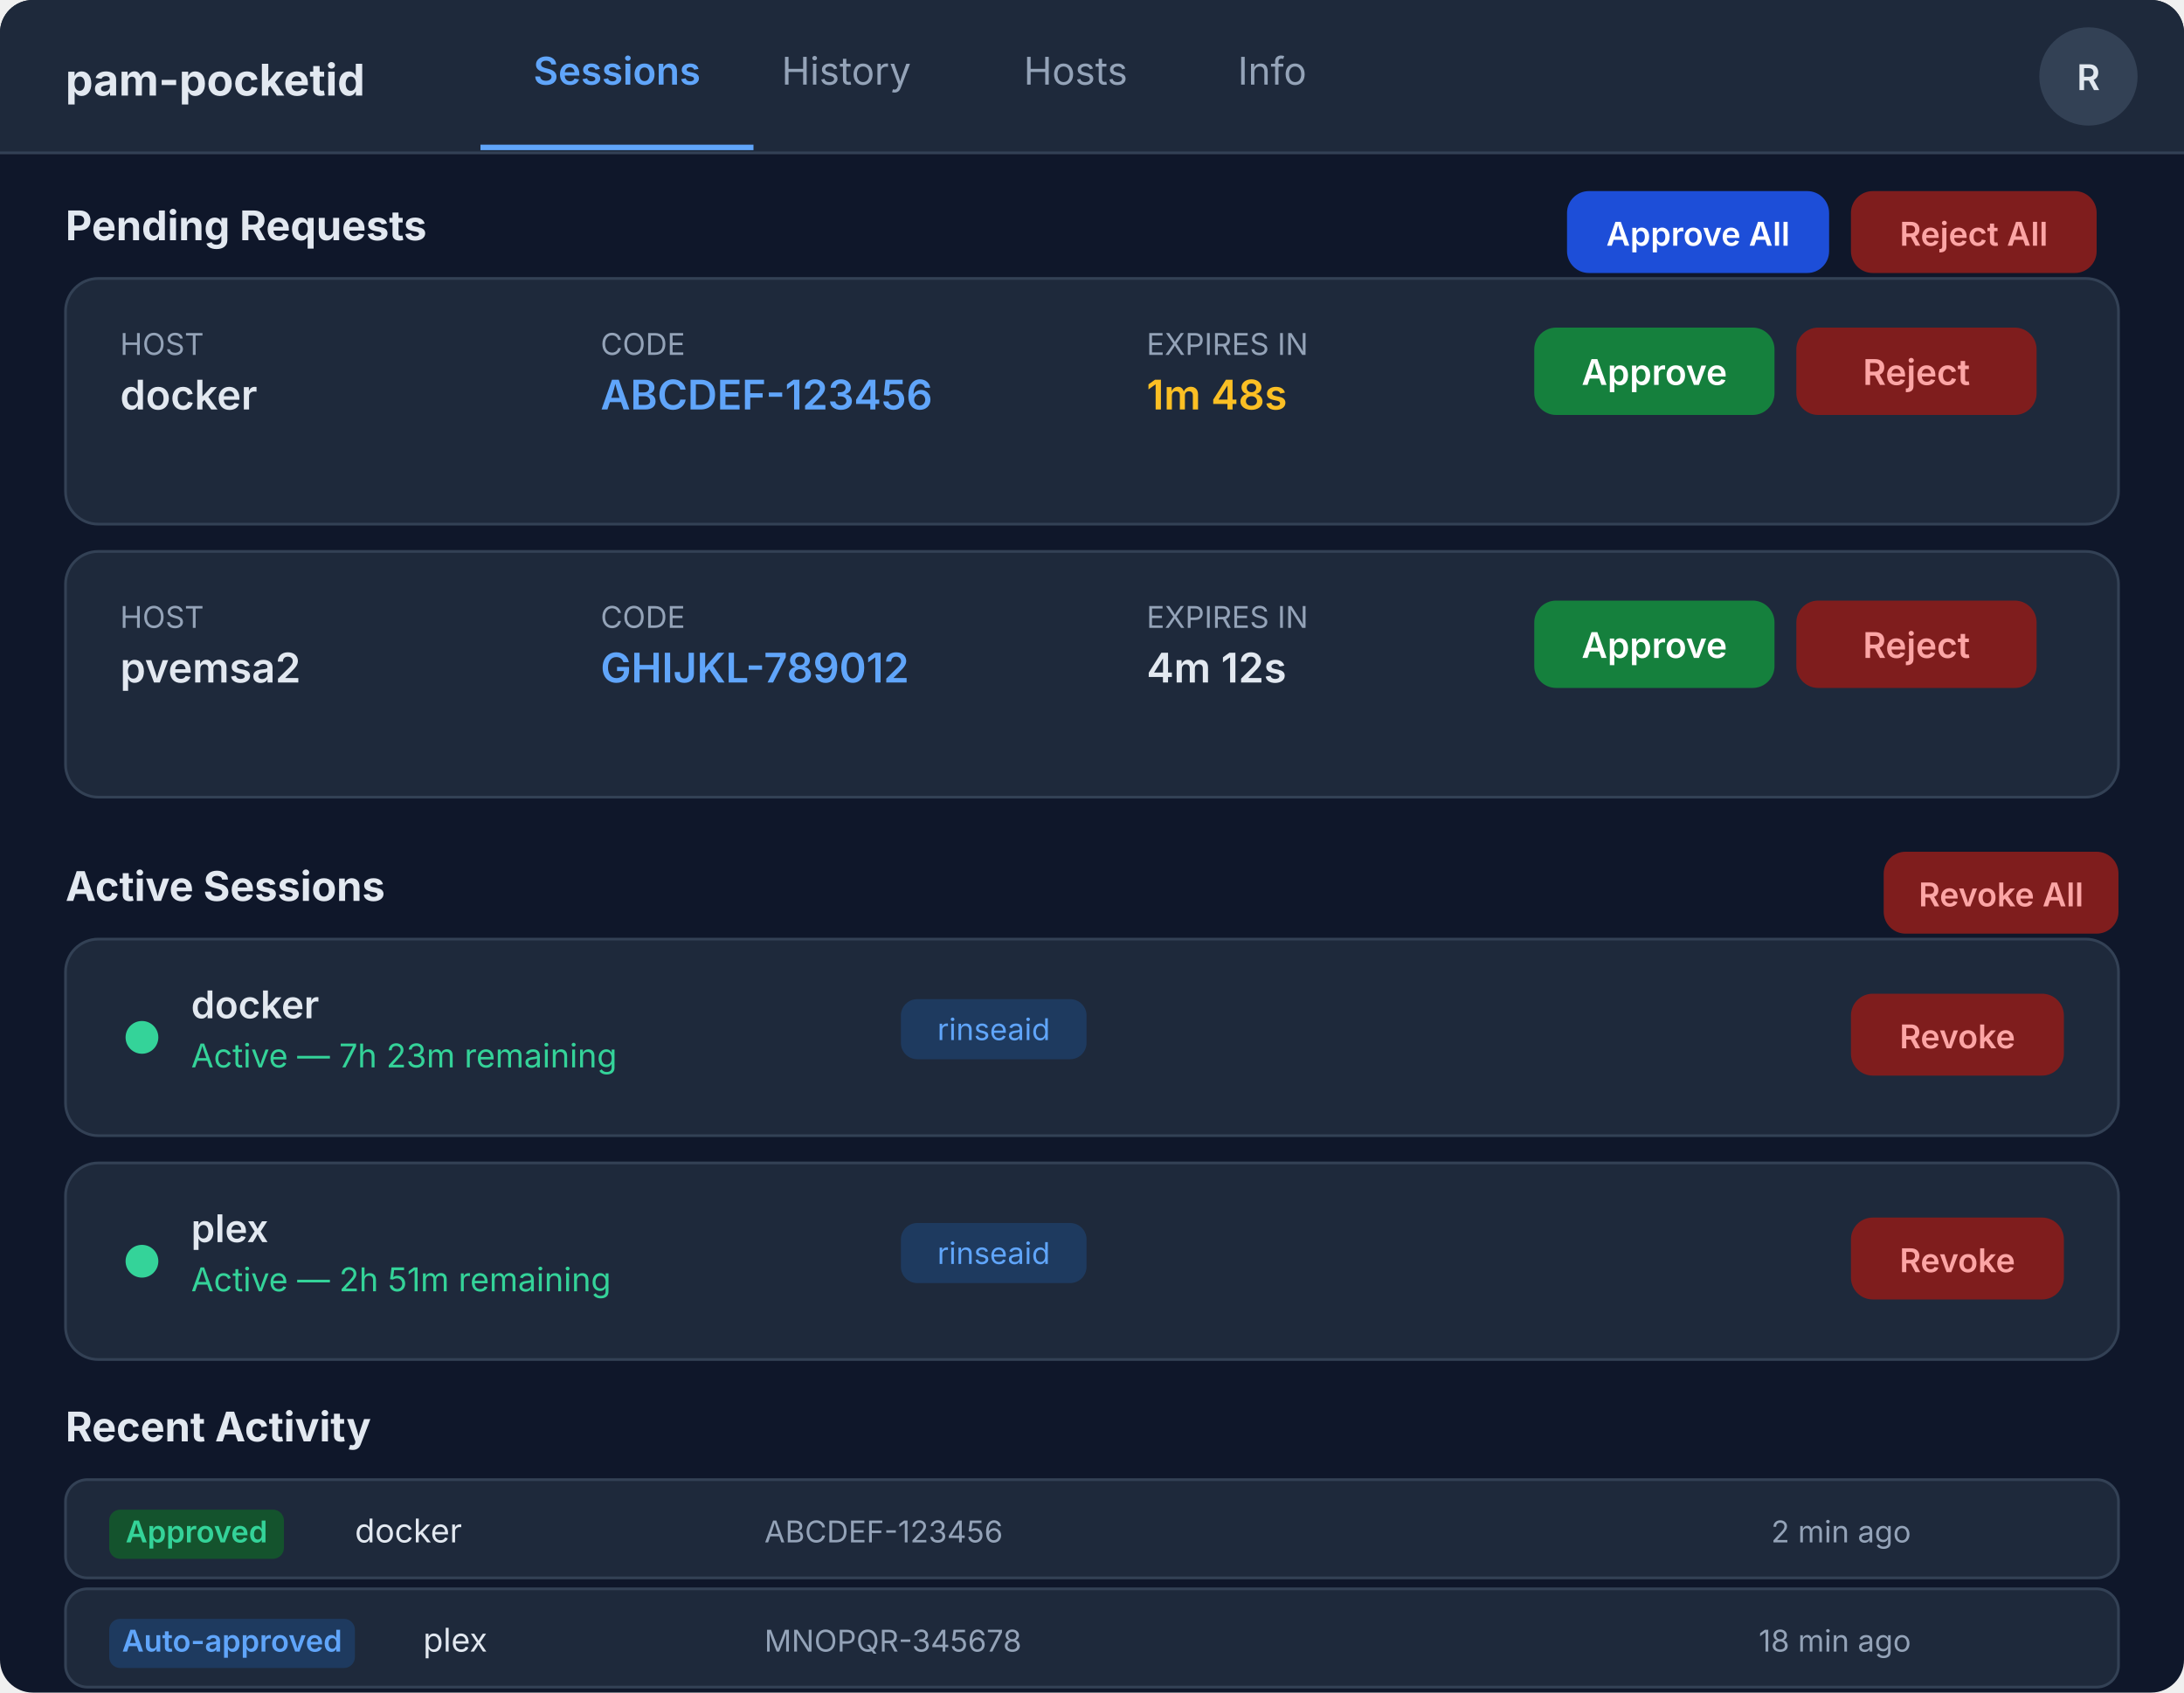
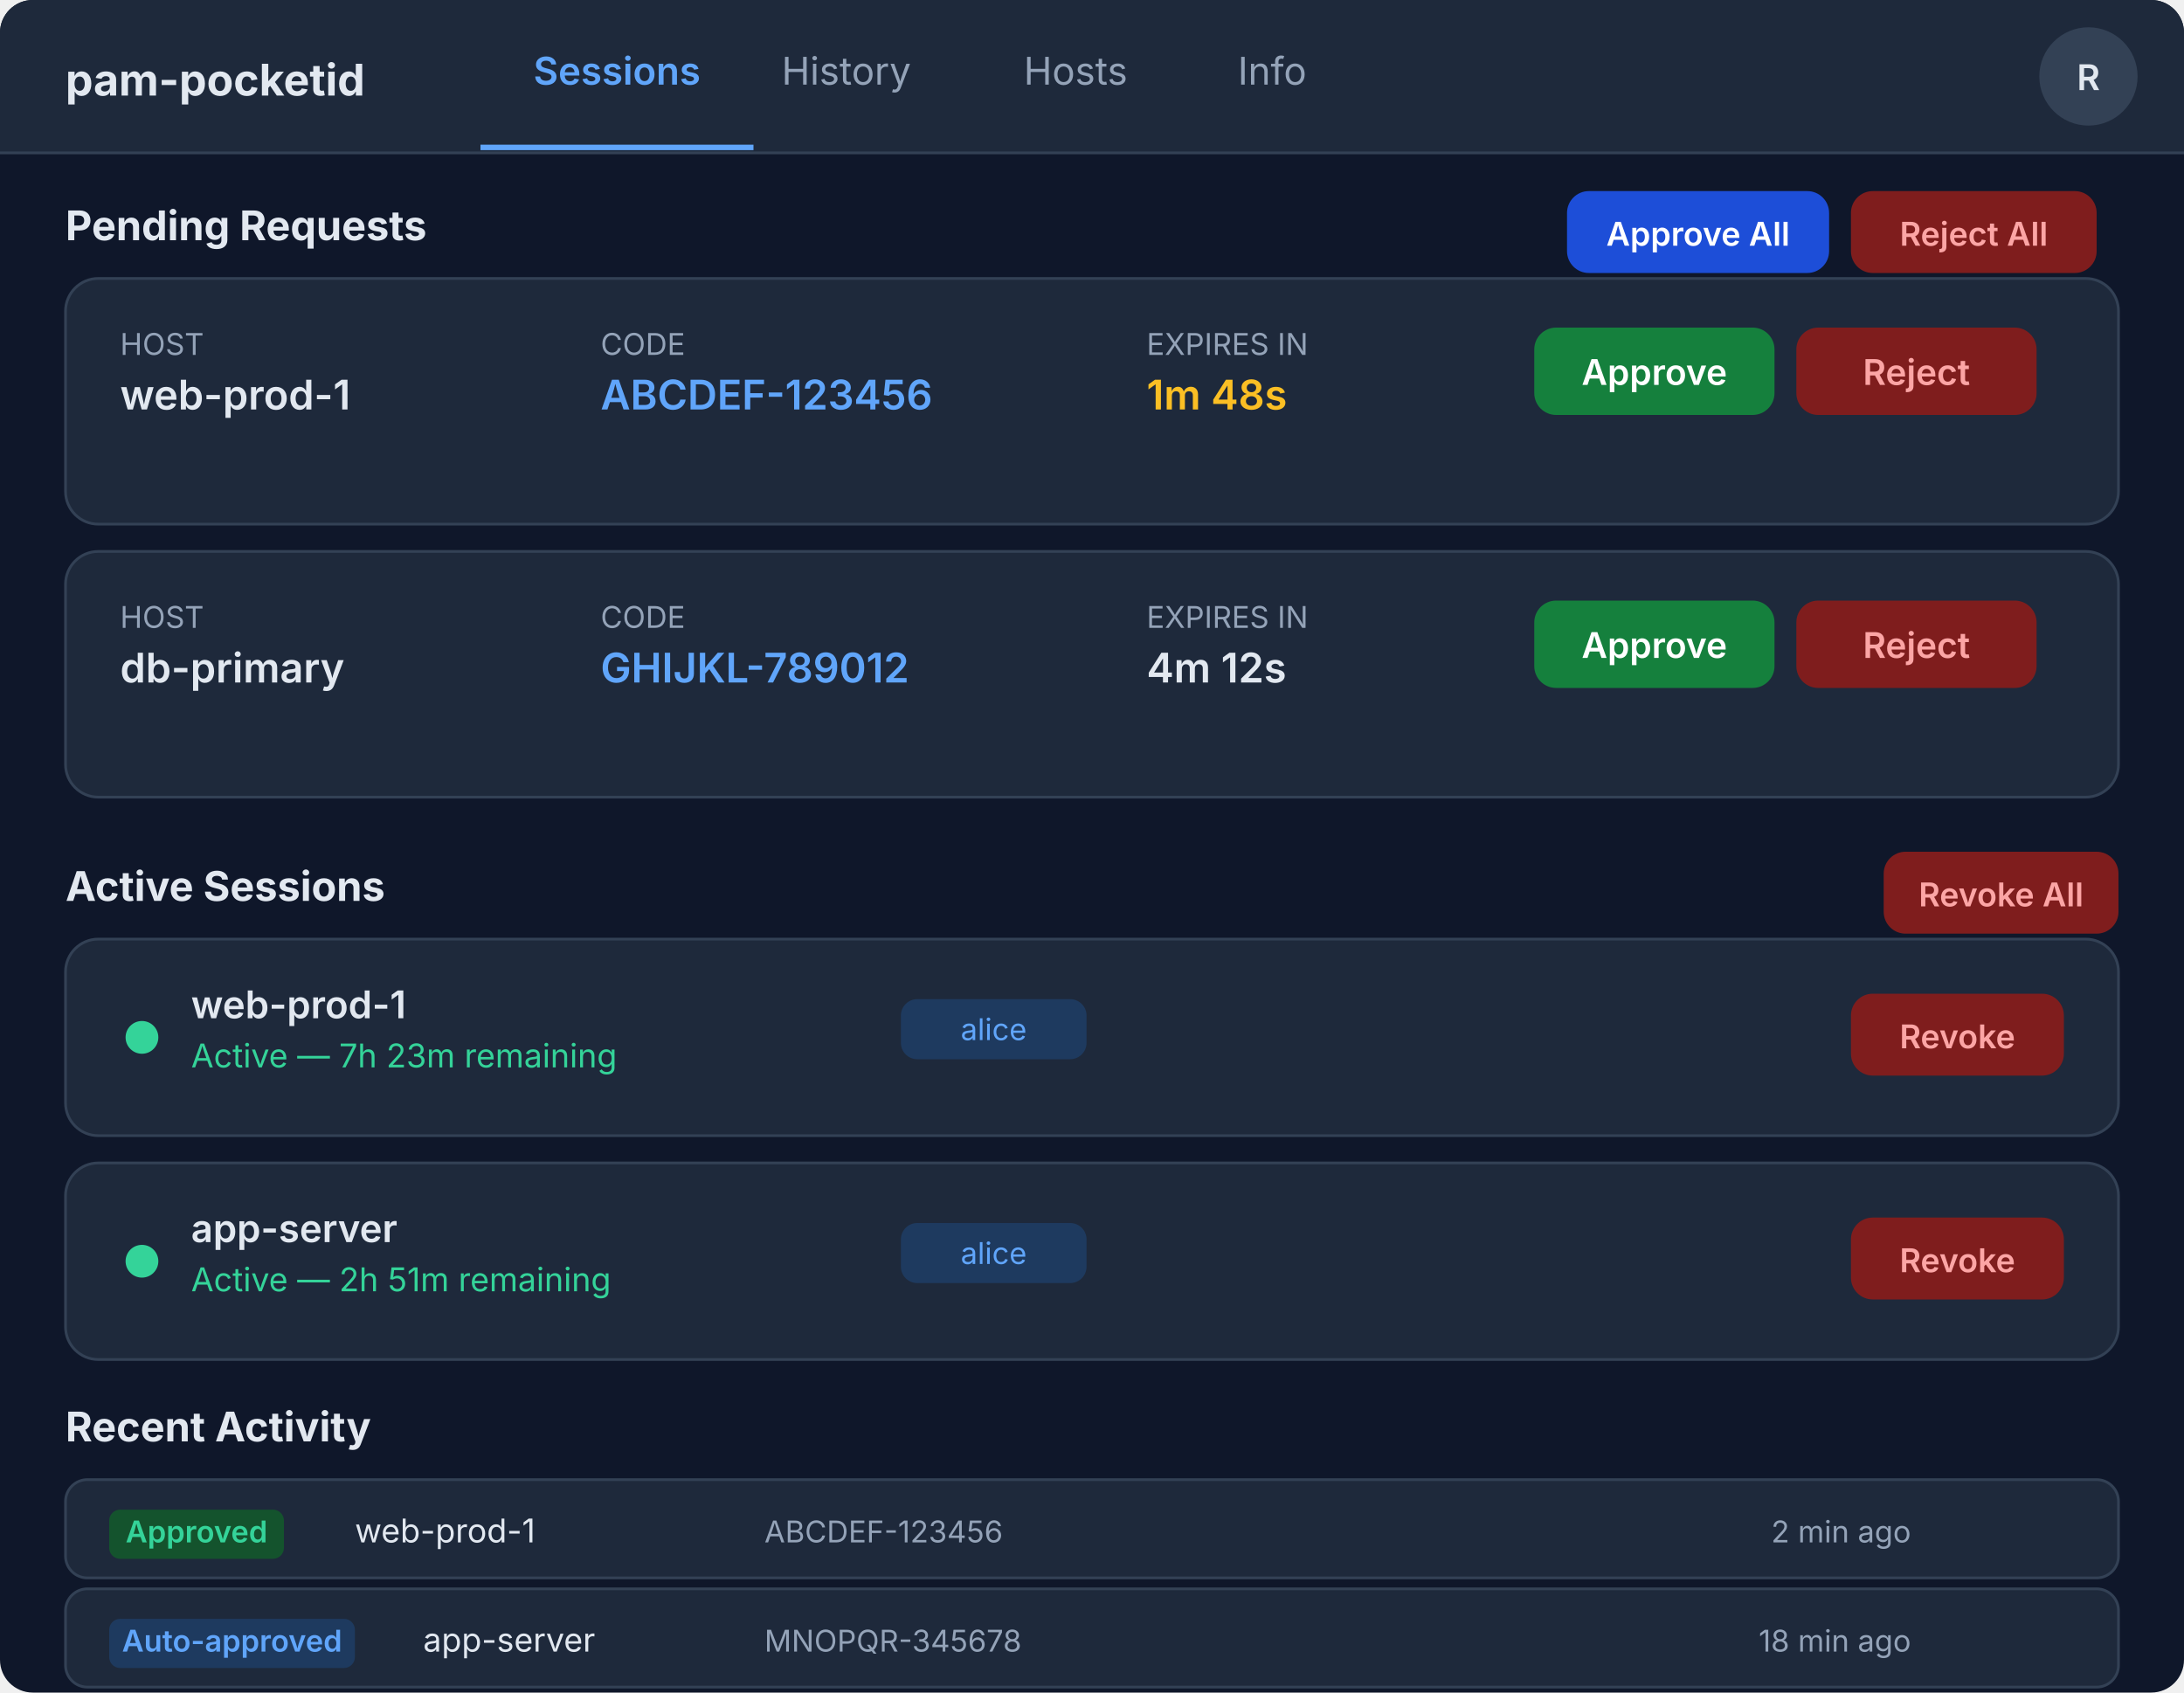
<svg xmlns="http://www.w3.org/2000/svg" width="800" height="620" viewBox="0 0 800 620">
  <defs>
    <style>
      text { font-family: system-ui, -apple-system, sans-serif; }
    </style>
  </defs>
  <rect width="800" height="620" fill="#0f172a" rx="12" />
  <rect x="0" y="0" width="800" height="56" fill="#1e293b" rx="12" />
  <rect x="0" y="44" width="800" height="12" fill="#1e293b" />
  <line x1="0" y1="56" x2="800" y2="56" stroke="#334155" stroke-width="1" />
  <text x="24" y="35" fill="#e2e8f0" font-size="16" font-weight="700">pam-pocketid</text>
  <rect x="176" y="0" width="100" height="55" fill="transparent" />
  <text x="226" y="31" fill="#60a5fa" font-size="14" font-weight="600" text-anchor="middle">Sessions</text>
  <line x1="176" y1="54" x2="276" y2="54" stroke="#60a5fa" stroke-width="2" />
  <text x="310" y="31" fill="#94a3b8" font-size="14" text-anchor="middle">History</text>
  <text x="394" y="31" fill="#94a3b8" font-size="14" text-anchor="middle">Hosts</text>
  <text x="466" y="31" fill="#94a3b8" font-size="14" text-anchor="middle">Info</text>
  <circle cx="765" cy="28" r="18" fill="#334155" />
  <text x="765" y="33" fill="#e2e8f0" font-size="13" font-weight="600" text-anchor="middle">R</text>
  <text x="24" y="88" fill="#e2e8f0" font-size="15" font-weight="700">Pending Requests</text>
  <rect x="574" y="70" width="96" height="30" fill="#1d4ed8" rx="8" />
  <text x="622" y="90" fill="#ffffff" font-size="12" font-weight="600" text-anchor="middle">Approve All</text>
  <rect x="678" y="70" width="90" height="30" fill="#7f1d1d" rx="8" />
  <text x="723" y="90" fill="#fca5a5" font-size="12" font-weight="600" text-anchor="middle">Reject All</text>
  <rect x="24" y="102" width="752" height="90" fill="#1e293b" rx="12" stroke="#334155" stroke-width="1" />
  <text x="44" y="130" fill="#94a3b8" font-size="11">HOST</text>
-   <text x="44" y="150" fill="#e2e8f0" font-size="15" font-weight="600">docker</text>
+   <text x="44" y="150" fill="#e2e8f0" font-size="15" font-weight="600">web-prod-1</text>
  <text x="220" y="130" fill="#94a3b8" font-size="11">CODE</text>
  <text x="220" y="150" fill="#60a5fa" font-size="15" font-weight="600" font-family="monospace, monospace">ABCDEF-123456</text>
  <text x="420" y="130" fill="#94a3b8" font-size="11">EXPIRES IN</text>
  <text x="420" y="150" fill="#fbbf24" font-size="15" font-weight="600">1m 48s</text>
  <rect x="562" y="120" width="88" height="32" fill="#15803d" rx="8" />
  <text x="606" y="141" fill="#ffffff" font-size="13" font-weight="600" text-anchor="middle">Approve</text>
  <rect x="658" y="120" width="88" height="32" fill="#7f1d1d" rx="8" />
  <text x="702" y="141" fill="#fca5a5" font-size="13" font-weight="600" text-anchor="middle">Reject</text>
  <rect x="24" y="202" width="752" height="90" fill="#1e293b" rx="12" stroke="#334155" stroke-width="1" />
  <text x="44" y="230" fill="#94a3b8" font-size="11">HOST</text>
-   <text x="44" y="250" fill="#e2e8f0" font-size="15" font-weight="600">pvemsa2</text>
+   <text x="44" y="250" fill="#e2e8f0" font-size="15" font-weight="600">db-primary</text>
  <text x="220" y="230" fill="#94a3b8" font-size="11">CODE</text>
  <text x="220" y="250" fill="#60a5fa" font-size="15" font-weight="600" font-family="monospace, monospace">GHIJKL-789012</text>
  <text x="420" y="230" fill="#94a3b8" font-size="11">EXPIRES IN</text>
  <text x="420" y="250" fill="#e2e8f0" font-size="15" font-weight="600">4m 12s</text>
  <rect x="562" y="220" width="88" height="32" fill="#15803d" rx="8" />
  <text x="606" y="241" fill="#ffffff" font-size="13" font-weight="600" text-anchor="middle">Approve</text>
  <rect x="658" y="220" width="88" height="32" fill="#7f1d1d" rx="8" />
  <text x="702" y="241" fill="#fca5a5" font-size="13" font-weight="600" text-anchor="middle">Reject</text>
  <text x="24" y="330" fill="#e2e8f0" font-size="15" font-weight="700">Active Sessions</text>
  <rect x="690" y="312" width="86" height="30" fill="#7f1d1d" rx="8" />
  <text x="733" y="332" fill="#fca5a5" font-size="12" font-weight="600" text-anchor="middle">Revoke All</text>
  <rect x="24" y="344" width="752" height="72" fill="#1e293b" rx="12" stroke="#334155" stroke-width="1" />
  <circle cx="52" cy="380" r="6" fill="#34d399" />
-   <text x="70" y="373" fill="#e2e8f0" font-size="14" font-weight="600">docker</text>
+   <text x="70" y="373" fill="#e2e8f0" font-size="14" font-weight="600">web-prod-1</text>
  <text x="70" y="391" fill="#34d399" font-size="12">Active — 7h 23m remaining</text>
  <rect x="330" y="366" width="68" height="22" fill="#1e3a5f" rx="6" />
-   <text x="364" y="381" fill="#60a5fa" font-size="11" text-anchor="middle">rinseaid</text>
+   <text x="364" y="381" fill="#60a5fa" font-size="11" text-anchor="middle">alice</text>
  <rect x="678" y="364" width="78" height="30" fill="#7f1d1d" rx="8" />
  <text x="717" y="384" fill="#fca5a5" font-size="12" font-weight="600" text-anchor="middle">Revoke</text>
  <rect x="24" y="426" width="752" height="72" fill="#1e293b" rx="12" stroke="#334155" stroke-width="1" />
  <circle cx="52" cy="462" r="6" fill="#34d399" />
-   <text x="70" y="455" fill="#e2e8f0" font-size="14" font-weight="600">plex</text>
+   <text x="70" y="455" fill="#e2e8f0" font-size="14" font-weight="600">app-server</text>
  <text x="70" y="473" fill="#34d399" font-size="12">Active — 2h 51m remaining</text>
  <rect x="330" y="448" width="68" height="22" fill="#1e3a5f" rx="6" />
-   <text x="364" y="463" fill="#60a5fa" font-size="11" text-anchor="middle">rinseaid</text>
+   <text x="364" y="463" fill="#60a5fa" font-size="11" text-anchor="middle">alice</text>
  <rect x="678" y="446" width="78" height="30" fill="#7f1d1d" rx="8" />
  <text x="717" y="466" fill="#fca5a5" font-size="12" font-weight="600" text-anchor="middle">Revoke</text>
  <text x="24" y="528" fill="#e2e8f0" font-size="15" font-weight="700">Recent Activity</text>
  <rect x="24" y="542" width="752" height="36" fill="#1e293b" rx="8" stroke="#334155" stroke-width="1" />
  <rect x="40" y="553" width="64" height="18" fill="#14532d" rx="4" />
  <text x="72" y="565" fill="#34d399" font-size="11" font-weight="600" text-anchor="middle">Approved</text>
-   <text x="130" y="565" fill="#e2e8f0" font-size="12">docker</text>
+   <text x="130" y="565" fill="#e2e8f0" font-size="12">web-prod-1</text>
  <text x="280" y="565" fill="#94a3b8" font-size="11" font-family="monospace, monospace">ABCDEF-123456</text>
  <text x="700" y="565" fill="#94a3b8" font-size="11" text-anchor="end">2 min ago</text>
  <rect x="24" y="582" width="752" height="36" fill="#1e293b" rx="8" stroke="#334155" stroke-width="1" />
  <rect x="40" y="593" width="90" height="18" fill="#1e3a5f" rx="4" />
  <text x="85" y="605" fill="#60a5fa" font-size="11" font-weight="600" text-anchor="middle">Auto-approved</text>
-   <text x="155" y="605" fill="#e2e8f0" font-size="12">plex</text>
+   <text x="155" y="605" fill="#e2e8f0" font-size="12">app-server</text>
  <text x="280" y="605" fill="#94a3b8" font-size="11" font-family="monospace, monospace">MNOPQR-345678</text>
  <text x="700" y="605" fill="#94a3b8" font-size="11" text-anchor="end">18 min ago</text>
</svg>
